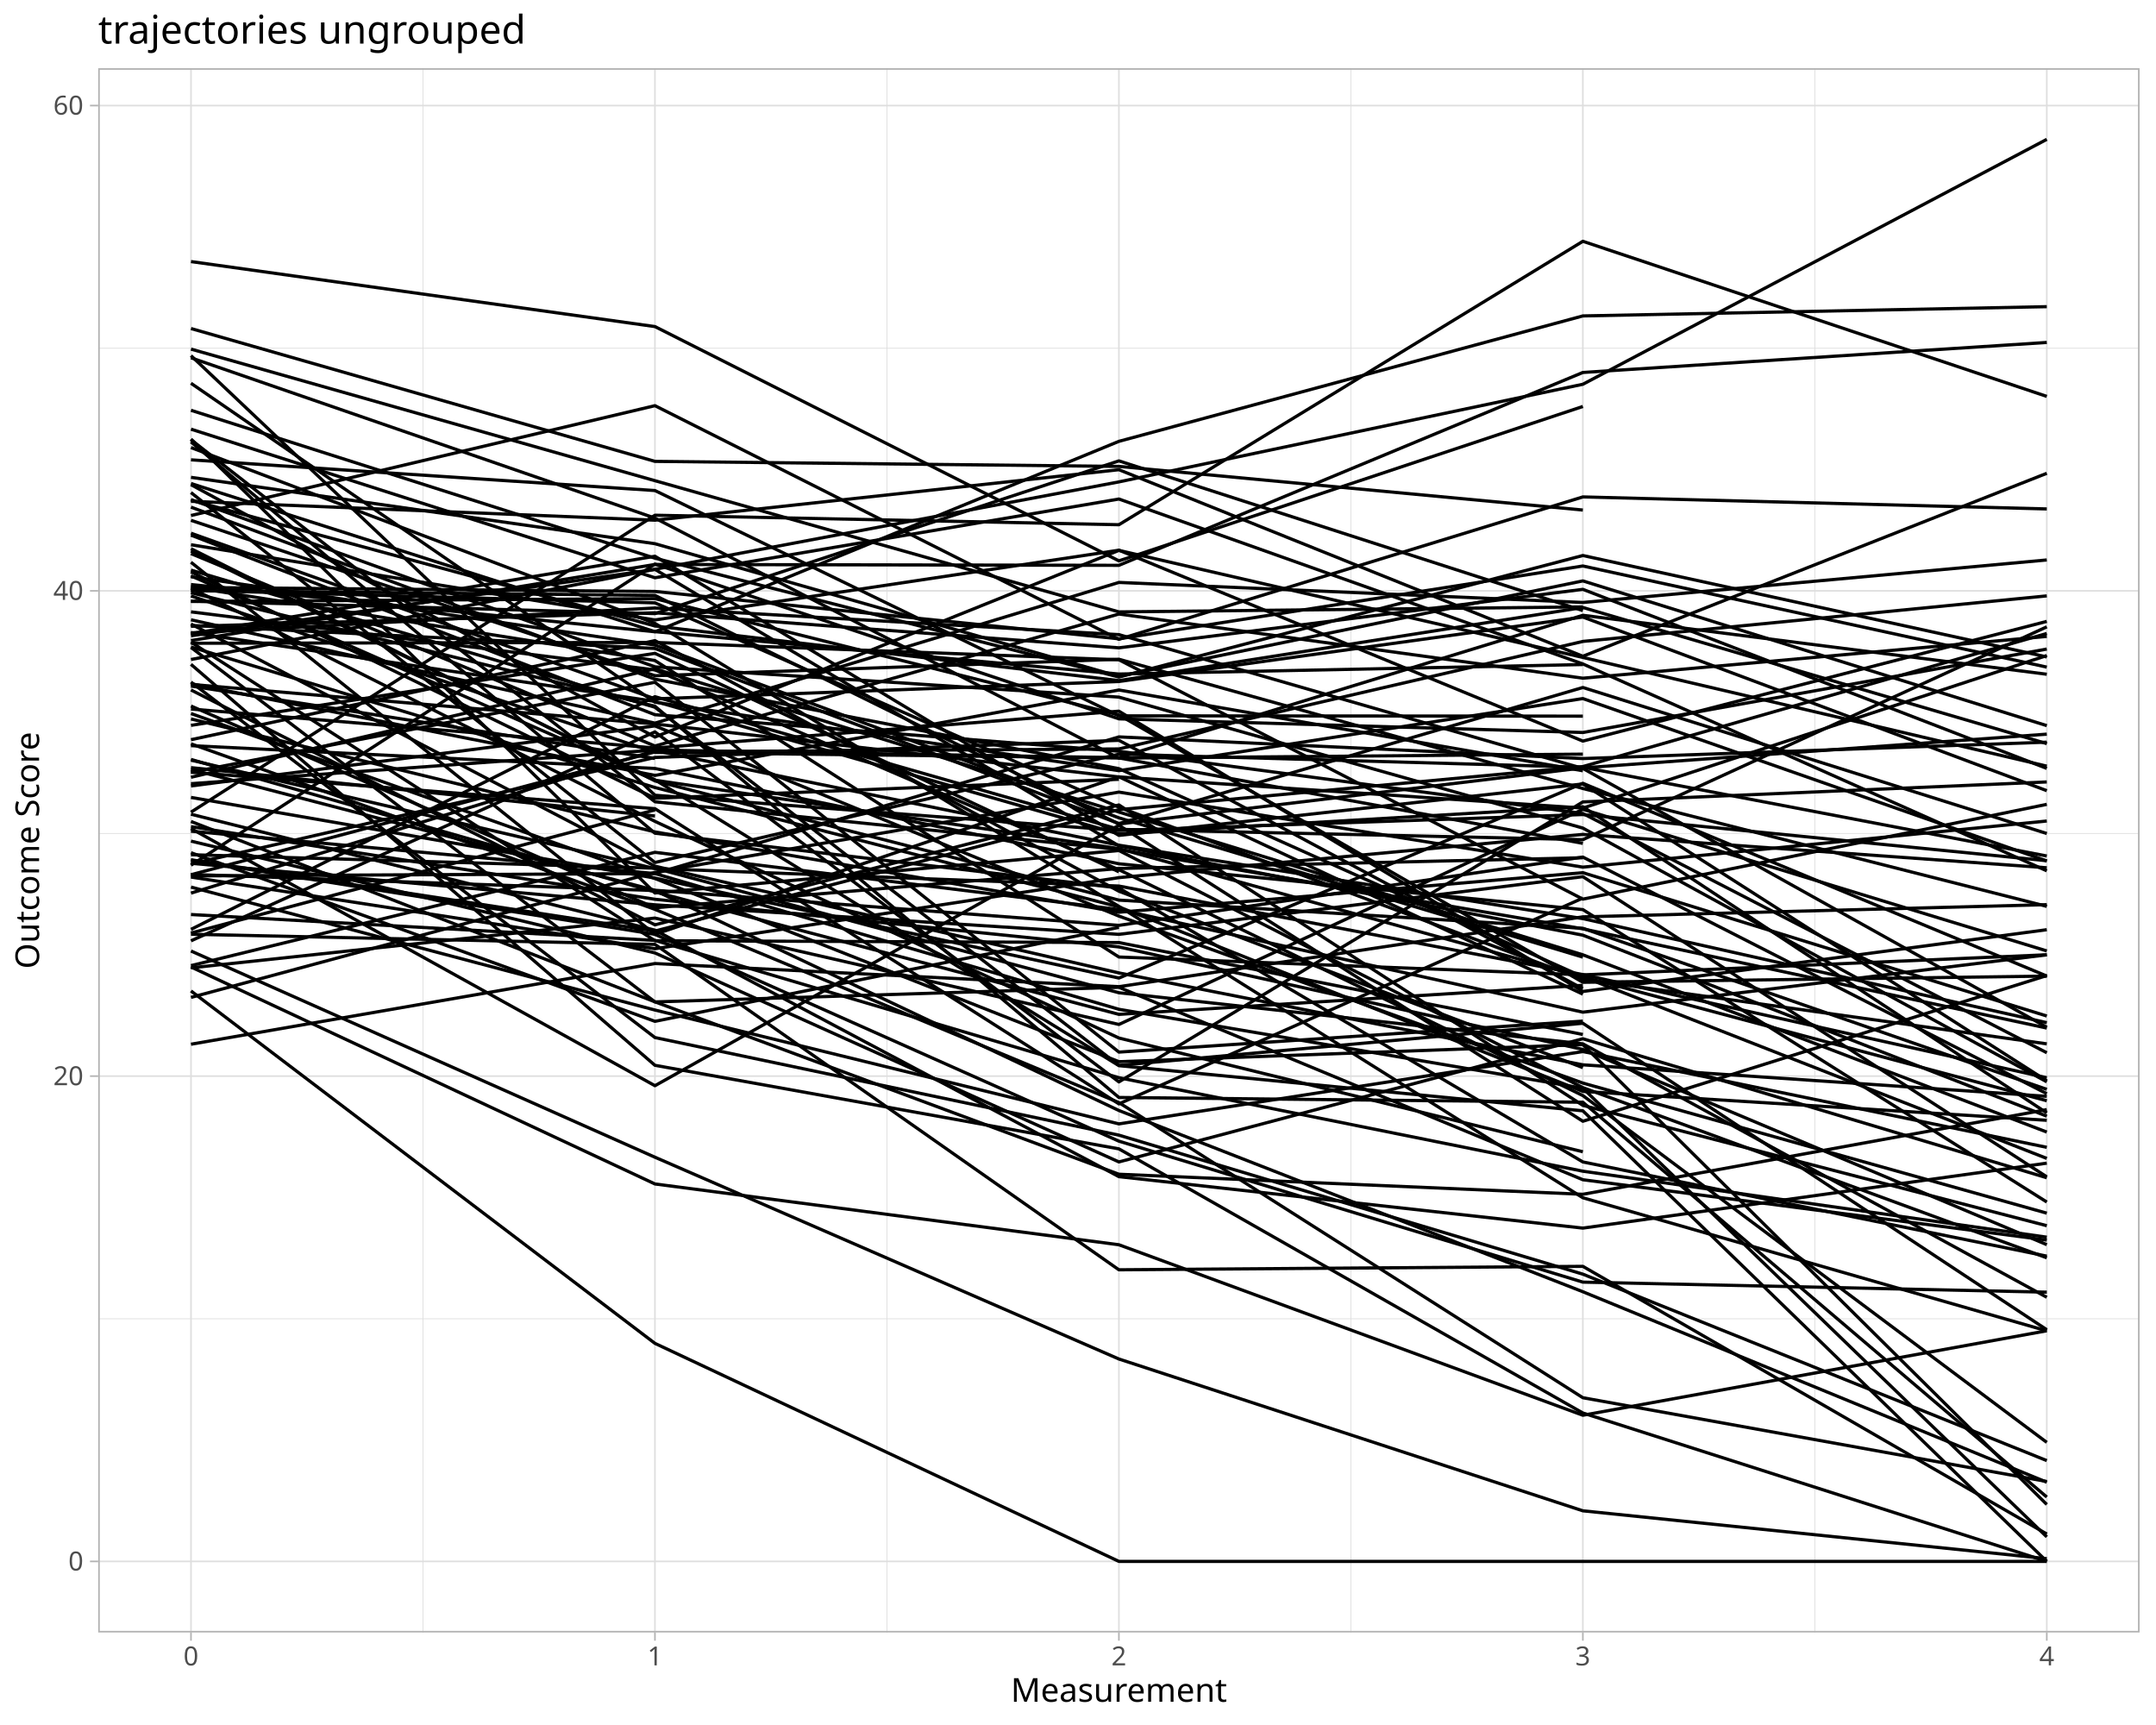
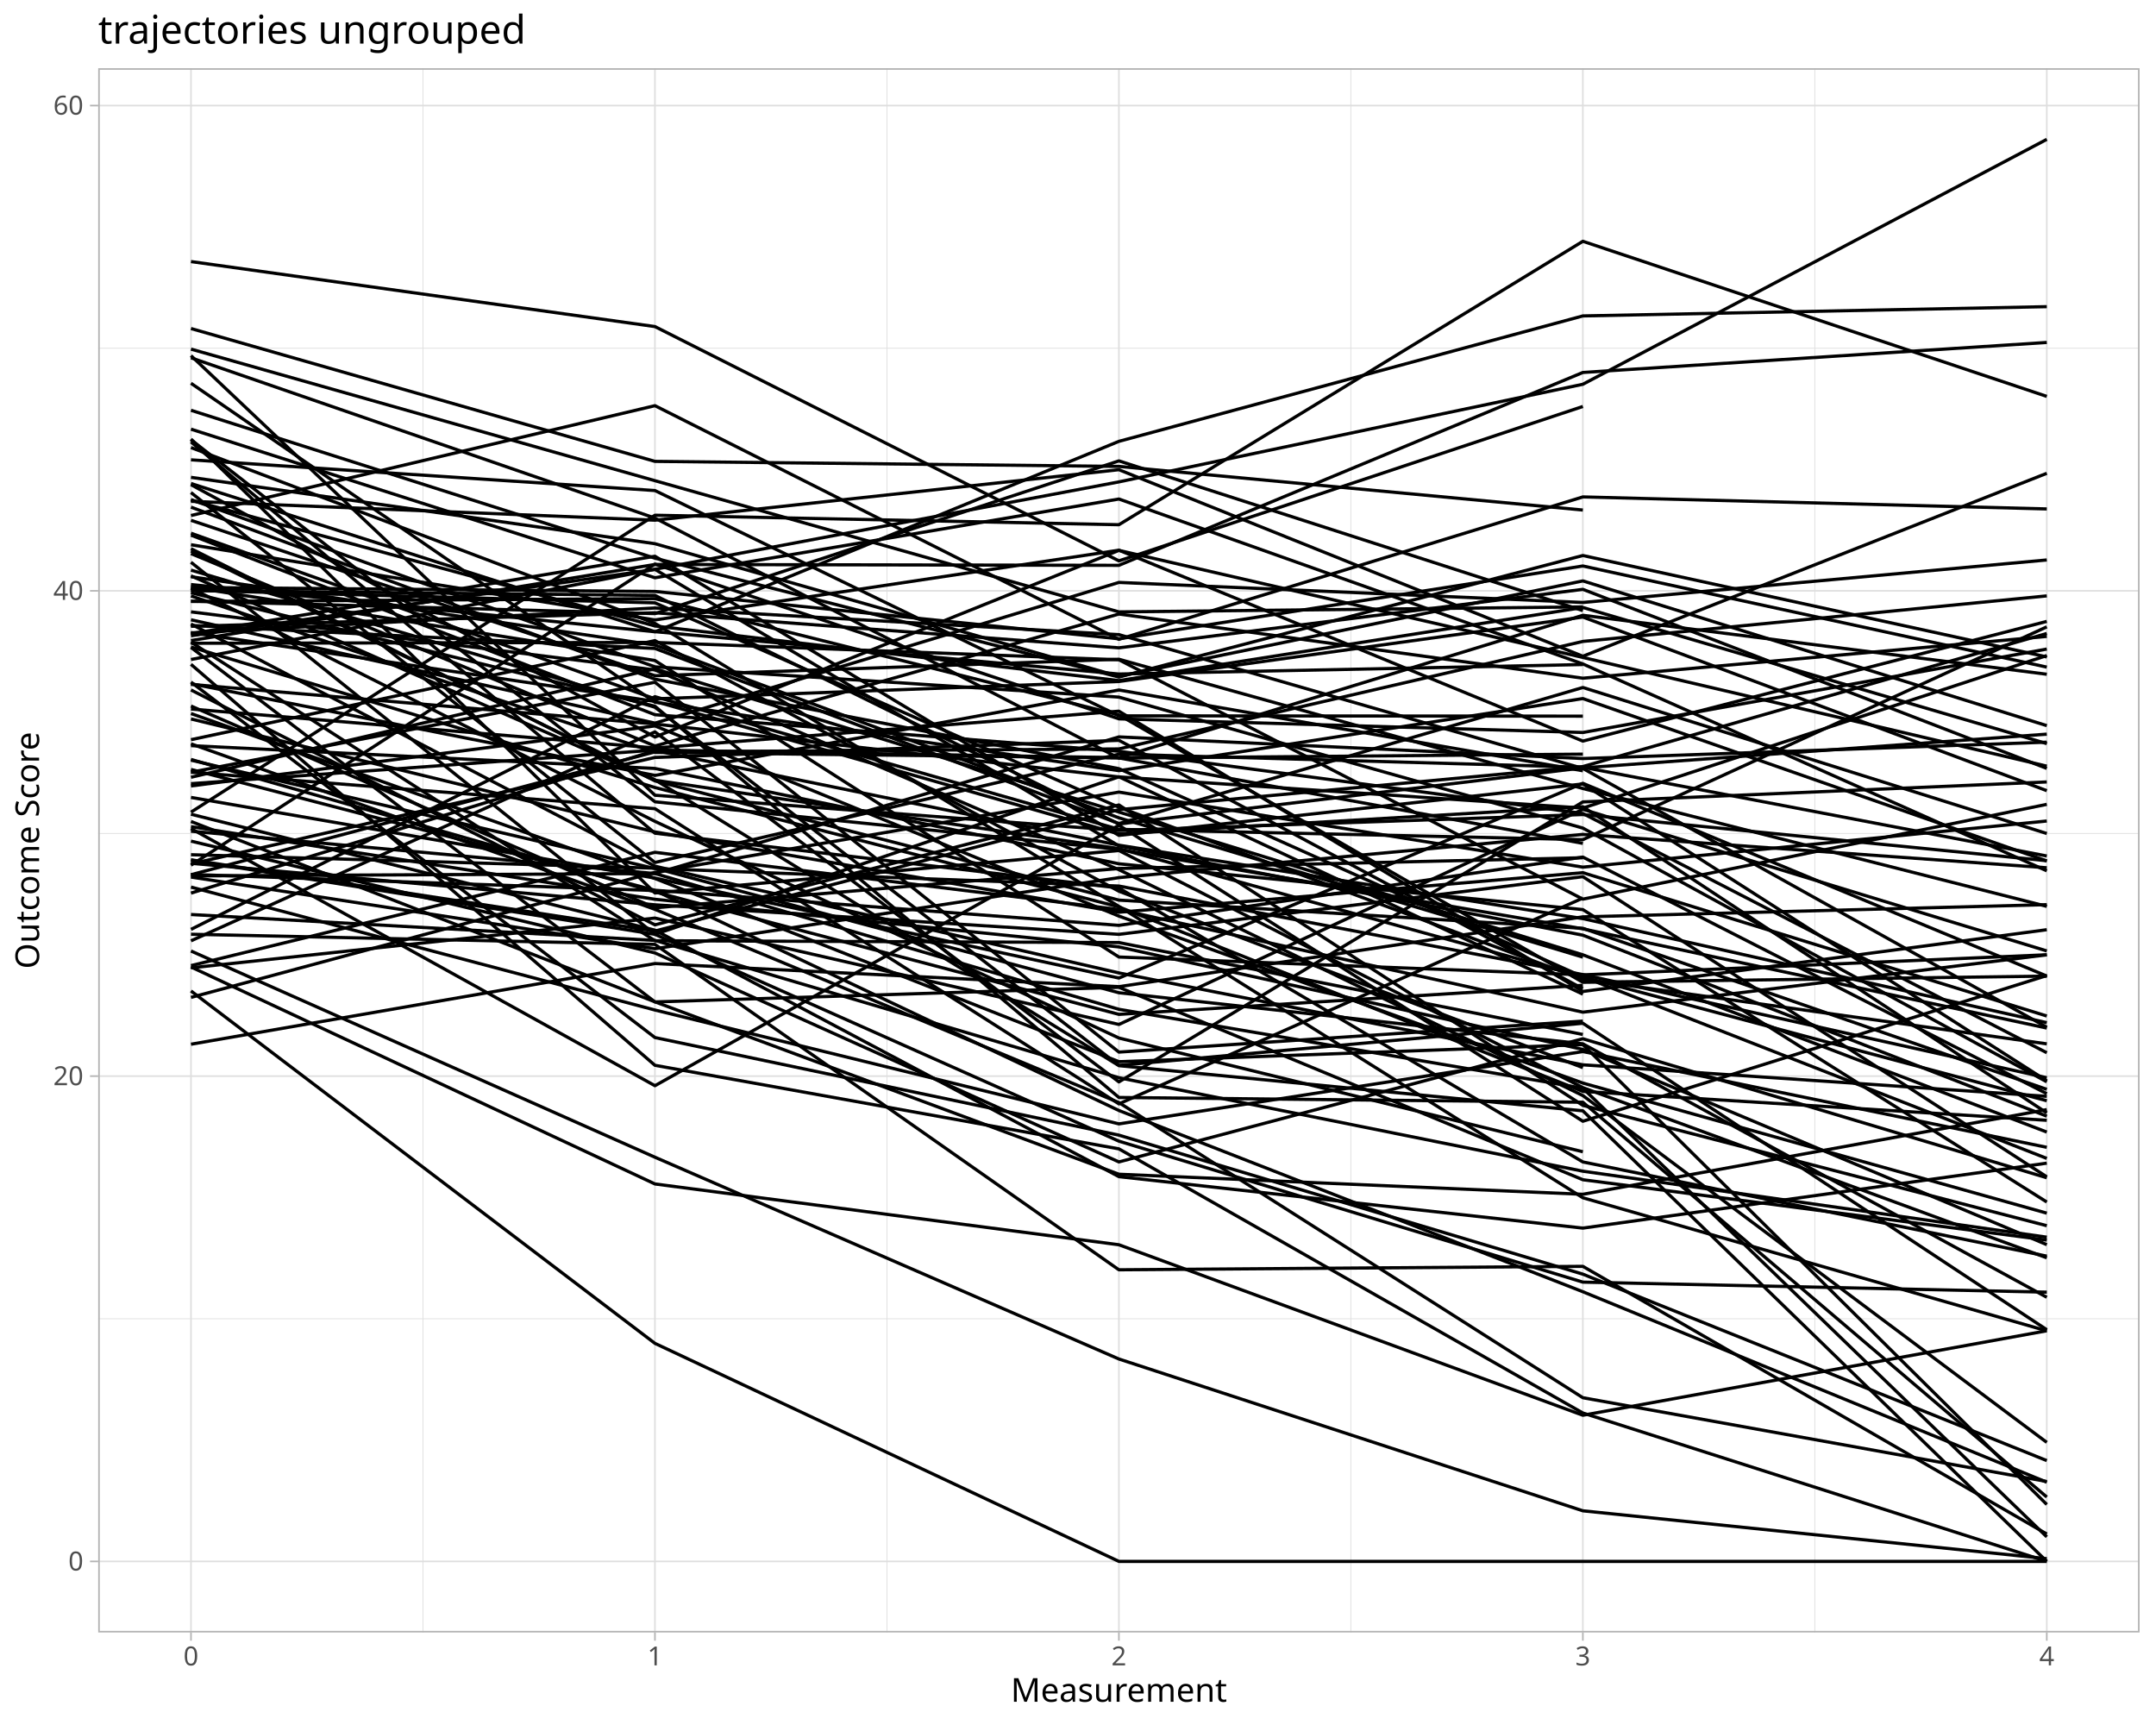
<svg xmlns="http://www.w3.org/2000/svg" class="svglite" data-engine-version="2.0" width="720.00pt" height="576.00pt" viewBox="0 0 720.00 576.00">
  <defs>
    <style type="text/css">
    .svglite line, .svglite polyline, .svglite polygon, .svglite path, .svglite rect, .svglite circle {
      fill: none;
      stroke: #000000;
      stroke-linecap: round;
      stroke-linejoin: round;
      stroke-miterlimit: 10.00;
    }
  </style>
  </defs>
  <rect width="100%" height="100%" style="stroke: none; fill: #FFFFFF;" />
  <defs>
    <clipPath id="cpMC4wMHw3MjAuMDB8MC4wMHw1NzYuMDA=">
      <rect x="0.00" y="0.00" width="720.00" height="576.00" />
    </clipPath>
  </defs>
  <g clip-path="url(#cpMC4wMHw3MjAuMDB8MC4wMHw1NzYuMDA=)">
    <rect x="0.00" y="0.00" width="720.00" height="576.00" style="stroke-width: 1.07; stroke: #FFFFFF; fill: #FFFFFF;" />
  </g>
  <defs>
    <clipPath id="cpMzIuNzl8NzE0LjUyfDIyLjc4fDU0NS4xMQ==">
      <rect x="32.79" y="22.78" width="681.73" height="522.33" />
    </clipPath>
  </defs>
  <g clip-path="url(#cpMzIuNzl8NzE0LjUyfDIyLjc4fDU0NS4xMQ==)">
    <rect x="32.79" y="22.78" width="681.73" height="522.33" style="stroke-width: 1.07; stroke: none; fill: #FFFFFF;" />
    <polyline points="32.79,440.35 714.52,440.35 " style="stroke-width: 0.27; stroke: #DEDEDE; stroke-linecap: butt;" />
    <polyline points="32.79,278.31 714.52,278.31 " style="stroke-width: 0.27; stroke: #DEDEDE; stroke-linecap: butt;" />
    <polyline points="32.79,116.27 714.52,116.27 " style="stroke-width: 0.27; stroke: #DEDEDE; stroke-linecap: butt;" />
    <polyline points="141.25,545.11 141.25,22.78 " style="stroke-width: 0.27; stroke: #DEDEDE; stroke-linecap: butt;" />
    <polyline points="296.19,545.11 296.19,22.78 " style="stroke-width: 0.27; stroke: #DEDEDE; stroke-linecap: butt;" />
    <polyline points="451.13,545.11 451.13,22.78 " style="stroke-width: 0.27; stroke: #DEDEDE; stroke-linecap: butt;" />
    <polyline points="606.06,545.11 606.06,22.78 " style="stroke-width: 0.27; stroke: #DEDEDE; stroke-linecap: butt;" />
    <polyline points="32.79,521.37 714.52,521.37 " style="stroke-width: 0.53; stroke: #DEDEDE; stroke-linecap: butt;" />
    <polyline points="32.79,359.33 714.52,359.33 " style="stroke-width: 0.53; stroke: #DEDEDE; stroke-linecap: butt;" />
    <polyline points="32.79,197.29 714.52,197.29 " style="stroke-width: 0.53; stroke: #DEDEDE; stroke-linecap: butt;" />
    <polyline points="32.79,35.25 714.52,35.25 " style="stroke-width: 0.53; stroke: #DEDEDE; stroke-linecap: butt;" />
    <polyline points="63.78,545.11 63.78,22.78 " style="stroke-width: 0.53; stroke: #DEDEDE; stroke-linecap: butt;" />
    <polyline points="218.72,545.11 218.72,22.78 " style="stroke-width: 0.53; stroke: #DEDEDE; stroke-linecap: butt;" />
    <polyline points="373.66,545.11 373.66,22.78 " style="stroke-width: 0.53; stroke: #DEDEDE; stroke-linecap: butt;" />
    <polyline points="528.60,545.11 528.60,22.78 " style="stroke-width: 0.53; stroke: #DEDEDE; stroke-linecap: butt;" />
    <polyline points="683.53,545.11 683.53,22.78 " style="stroke-width: 0.53; stroke: #DEDEDE; stroke-linecap: butt;" />
    <polyline points="63.78,228.30 218.72,258.92 373.66,230.40 528.60,257.37 " style="stroke-width: 1.07; stroke-linecap: butt;" />
    <polyline points="63.78,277.55 218.72,291.69 373.66,246.06 528.60,253.29 683.53,247.82 " style="stroke-width: 1.07; stroke-linecap: butt;" />
    <polyline points="63.78,119.47 218.72,173.00 373.66,253.14 528.60,251.82 " style="stroke-width: 1.07; stroke-linecap: butt;" />
    <polyline points="63.78,209.13 218.72,204.61 373.66,216.32 528.60,196.79 683.53,256.58 " style="stroke-width: 1.07; stroke-linecap: butt;" />
    <polyline points="63.78,287.21 218.72,311.99 373.66,259.39 528.60,331.97 " style="stroke-width: 1.07; stroke-linecap: butt;" />
    <polyline points="63.78,192.29 218.72,260.52 373.66,283.37 528.60,326.15 683.53,386.81 " style="stroke-width: 1.07; stroke-linecap: butt;" />
    <polyline points="63.78,227.75 218.72,346.45 373.66,379.04 528.60,425.46 683.53,487.71 " style="stroke-width: 1.07; stroke-linecap: butt;" />
    <polyline points="63.78,238.26 218.72,293.35 373.66,354.51 528.60,348.80 683.53,502.37 " style="stroke-width: 1.07; stroke-linecap: butt;" />
    <polyline points="63.78,197.12 218.72,201.30 373.66,269.56 528.60,326.97 683.53,348.56 " style="stroke-width: 1.07; stroke-linecap: butt;" />
    <polyline points="63.78,288.27 218.72,302.13 373.66,311.99 528.60,292.73 683.53,392.96 " style="stroke-width: 1.07; stroke-linecap: butt;" />
    <polyline points="63.78,248.98 218.72,256.60 373.66,288.43 528.60,303.73 683.53,401.37 " style="stroke-width: 1.07; stroke-linecap: butt;" />
    <polyline points="63.78,253.83 218.72,290.02 373.66,295.86 528.60,325.43 683.53,359.87 " style="stroke-width: 1.07; stroke-linecap: butt;" />
    <polyline points="63.78,214.42 218.72,314.12 373.66,314.73 528.60,345.43 " style="stroke-width: 1.07; stroke-linecap: butt;" />
    <polyline points="63.78,212.30 218.72,190.13 373.66,282.45 528.60,312.27 683.53,372.71 " style="stroke-width: 1.07; stroke-linecap: butt;" />
    <polyline points="63.78,235.75 218.72,303.12 373.66,290.00 528.60,286.41 " style="stroke-width: 1.07; stroke-linecap: butt;" />
    <polyline points="63.78,259.54 218.72,223.31 373.66,271.15 528.60,318.83 683.53,378.01 " style="stroke-width: 1.07; stroke-linecap: butt;" />
    <polyline points="63.78,221.83 218.72,355.72 373.66,383.62 528.60,471.82 683.53,521.37 " style="stroke-width: 1.07; stroke-linecap: butt;" />
    <polyline points="63.78,274.30 218.72,334.53 373.66,392.09 528.60,398.79 683.53,370.51 " style="stroke-width: 1.07; stroke-linecap: butt;" />
    <polyline points="63.78,330.89 218.72,448.57 373.66,521.37 528.60,521.37 683.53,521.37 " style="stroke-width: 1.07; stroke-linecap: butt;" />
    <polyline points="63.78,167.40 218.72,173.70 373.66,156.84 528.60,219.13 683.53,158.04 " style="stroke-width: 1.07; stroke-linecap: butt;" />
    <polyline points="63.78,253.59 218.72,297.82 373.66,338.71 528.60,329.01 " style="stroke-width: 1.07; stroke-linecap: butt;" />
    <polyline points="63.78,190.37 218.72,236.16 373.66,355.74 528.60,341.68 683.53,444.01 " style="stroke-width: 1.07; stroke-linecap: butt;" />
    <polyline points="63.78,147.56 218.72,278.22 373.66,296.52 528.60,387.99 683.53,419.44 " style="stroke-width: 1.07; stroke-linecap: butt;" />
    <polyline points="63.78,164.47 218.72,288.00 373.66,251.82 528.60,256.19 683.53,285.83 " style="stroke-width: 1.07; stroke-linecap: butt;" />
    <polyline points="63.78,169.34 218.72,226.79 373.66,256.67 528.60,326.18 683.53,367.55 " style="stroke-width: 1.07; stroke-linecap: butt;" />
    <polyline points="63.78,187.74 218.72,312.00 373.66,381.05 528.60,428.12 683.53,431.47 " style="stroke-width: 1.07; stroke-linecap: butt;" />
    <polyline points="63.78,287.10 218.72,310.89 373.66,270.35 528.60,255.96 683.53,211.52 " style="stroke-width: 1.07; stroke-linecap: butt;" />
    <polyline points="63.78,311.96 218.72,315.34 373.66,424.00 528.60,422.85 683.53,512.23 " style="stroke-width: 1.07; stroke-linecap: butt;" />
    <polyline points="63.78,291.99 218.72,297.37 373.66,370.81 528.60,431.33 683.53,494.93 " style="stroke-width: 1.07; stroke-linecap: butt;" />
    <polyline points="63.78,310.33 218.72,232.63 373.66,276.92 528.60,280.37 683.53,209.31 " style="stroke-width: 1.07; stroke-linecap: butt;" />
    <polyline points="63.78,271.19 218.72,172.04 373.66,175.21 528.60,80.57 683.53,132.36 " style="stroke-width: 1.07; stroke-linecap: butt;" />
    <polyline points="63.78,208.38 218.72,289.23 373.66,324.87 528.60,355.56 683.53,366.08 " style="stroke-width: 1.07; stroke-linecap: butt;" />
    <polyline points="63.78,208.83 218.72,216.53 373.66,275.00 528.60,229.56 683.53,278.32 " style="stroke-width: 1.07; stroke-linecap: butt;" />
    <polyline points="63.78,288.48 218.72,252.92 373.66,247.21 528.60,330.15 " style="stroke-width: 1.07; stroke-linecap: butt;" />
    <polyline points="63.78,181.90 218.72,207.01 373.66,183.72 528.60,247.46 683.53,207.49 " style="stroke-width: 1.07; stroke-linecap: butt;" />
    <polyline points="63.78,178.69 218.72,238.65 373.66,250.85 528.60,271.64 683.53,351.52 " style="stroke-width: 1.07; stroke-linecap: butt;" />
    <polyline points="63.78,184.86 218.72,249.10 373.66,205.03 528.60,226.46 683.53,212.50 " style="stroke-width: 1.07; stroke-linecap: butt;" />
    <polyline points="63.78,196.38 218.72,274.26 373.66,346.61 528.60,384.59 " style="stroke-width: 1.07; stroke-linecap: butt;" />
    <polyline points="63.78,127.98 218.72,234.48 373.66,257.34 528.60,233.26 683.53,287.48 " style="stroke-width: 1.07; stroke-linecap: butt;" />
    <polyline points="63.78,228.53 218.72,241.75 373.66,259.43 528.60,269.83 683.53,218.89 " style="stroke-width: 1.07; stroke-linecap: butt;" />
    <polyline points="63.78,348.68 218.72,321.74 373.66,329.46 528.60,306.15 683.53,302.07 " style="stroke-width: 1.07; stroke-linecap: butt;" />
    <polyline points="63.78,257.87 218.72,270.03 373.66,368.60 528.60,299.88 " style="stroke-width: 1.07; stroke-linecap: butt;" />
    <polyline points="63.78,288.90 218.72,188.36 373.66,240.03 528.60,244.59 683.53,216.73 " style="stroke-width: 1.07; stroke-linecap: butt;" />
    <polyline points="63.78,220.22 218.72,190.09 373.66,160.91 528.60,128.31 683.53,46.53 " style="stroke-width: 1.07; stroke-linecap: butt;" />
    <polyline points="63.78,292.08 218.72,251.06 373.66,250.08 528.60,214.18 683.53,198.97 " style="stroke-width: 1.07; stroke-linecap: butt;" />
    <polyline points="63.78,230.39 218.72,308.81 373.66,268.78 528.60,369.10 683.53,409.28 " style="stroke-width: 1.07; stroke-linecap: butt;" />
    <polyline points="63.78,199.00 218.72,251.24 373.66,253.08 528.60,281.61 " style="stroke-width: 1.07; stroke-linecap: butt;" />
    <polyline points="63.78,146.61 218.72,298.17 373.66,284.00 528.60,363.17 683.53,420.00 " style="stroke-width: 1.07; stroke-linecap: butt;" />
    <polyline points="63.78,211.25 218.72,234.20 373.66,278.46 528.60,269.38 683.53,371.62 " style="stroke-width: 1.07; stroke-linecap: butt;" />
    <polyline points="63.78,149.45 218.72,208.15 373.66,302.66 528.60,399.95 683.53,444.39 " style="stroke-width: 1.07; stroke-linecap: butt;" />
    <polyline points="63.78,248.38 218.72,303.64 373.66,368.17 528.60,466.72 683.53,494.70 " style="stroke-width: 1.07; stroke-linecap: butt;" />
    <polyline points="63.78,257.86 218.72,227.81 373.66,351.31 528.60,340.95 " style="stroke-width: 1.07; stroke-linecap: butt;" />
    <polyline points="63.78,276.02 218.72,300.28 373.66,316.19 528.60,350.42 683.53,415.61 " style="stroke-width: 1.07; stroke-linecap: butt;" />
    <polyline points="63.78,200.84 218.72,199.89 373.66,238.72 528.60,328.00 683.53,325.93 " style="stroke-width: 1.07; stroke-linecap: butt;" />
    <polyline points="63.78,192.58 218.72,215.40 373.66,273.09 528.60,319.60 " style="stroke-width: 1.07; stroke-linecap: butt;" />
    <polyline points="63.78,213.89 218.72,188.48 373.66,188.77 528.60,124.37 683.53,114.35 " style="stroke-width: 1.07; stroke-linecap: butt;" />
-     <polyline points="63.78,311.54 218.72,270.44 " style="stroke-width: 1.07; stroke-linecap: butt;" />
    <polyline points="63.78,285.40 218.72,289.90 373.66,331.49 528.60,348.55 683.53,433.18 " style="stroke-width: 1.07; stroke-linecap: butt;" />
    <polyline points="63.78,195.19 218.72,210.96 373.66,147.37 528.60,105.49 683.53,102.40 " style="stroke-width: 1.07; stroke-linecap: butt;" />
    <polyline points="63.78,211.32 218.72,203.02 373.66,211.91 528.60,256.59 683.53,343.00 " style="stroke-width: 1.07; stroke-linecap: butt;" />
    <polyline points="63.78,172.14 218.72,135.46 373.66,213.47 528.60,165.93 683.53,169.94 " style="stroke-width: 1.07; stroke-linecap: butt;" />
    <polyline points="63.78,280.86 218.72,318.20 373.66,387.98 528.60,346.85 683.53,393.27 " style="stroke-width: 1.07; stroke-linecap: butt;" />
    <polyline points="63.78,159.39 218.72,181.55 373.66,225.84 528.60,193.97 683.53,242.30 " style="stroke-width: 1.07; stroke-linecap: butt;" />
    <polyline points="63.78,161.45 218.72,210.92 373.66,225.07 528.60,221.90 " style="stroke-width: 1.07; stroke-linecap: butt;" />
    <polyline points="63.78,116.57 218.72,160.51 373.66,204.32 528.60,202.65 " style="stroke-width: 1.07; stroke-linecap: butt;" />
    <polyline points="63.78,109.70 218.72,154.06 373.66,155.74 528.60,170.31 " style="stroke-width: 1.07; stroke-linecap: butt;" />
    <polyline points="63.78,153.55 218.72,163.80 373.66,239.03 528.60,239.13 " style="stroke-width: 1.07; stroke-linecap: butt;" />
    <polyline points="63.78,196.03 218.72,220.56 373.66,319.56 528.60,325.52 683.53,318.81 " style="stroke-width: 1.07; stroke-linecap: butt;" />
    <polyline points="63.78,178.05 218.72,233.35 373.66,227.56 528.60,206.04 683.53,264.02 " style="stroke-width: 1.07; stroke-linecap: butt;" />
    <polyline points="63.78,292.48 218.72,291.69 373.66,337.02 528.60,363.38 683.53,513.18 " style="stroke-width: 1.07; stroke-linecap: butt;" />
    <polyline points="63.78,262.44 218.72,242.39 373.66,305.90 528.60,361.65 683.53,405.09 " style="stroke-width: 1.07; stroke-linecap: butt;" />
    <polyline points="63.78,214.79 218.72,214.52 373.66,220.31 528.60,300.23 683.53,268.58 " style="stroke-width: 1.07; stroke-linecap: butt;" />
    <polyline points="63.78,161.84 218.72,246.11 373.66,183.78 528.60,219.53 683.53,255.83 " style="stroke-width: 1.07; stroke-linecap: butt;" />
    <polyline points="63.78,204.31 218.72,223.70 373.66,290.41 528.60,365.83 683.53,481.63 " style="stroke-width: 1.07; stroke-linecap: butt;" />
    <polyline points="63.78,256.93 218.72,297.27 373.66,308.99 528.60,286.19 683.53,365.20 " style="stroke-width: 1.07; stroke-linecap: butt;" />
-     <polyline points="63.78,229.09 218.72,253.26 " style="stroke-width: 1.07; stroke-linecap: butt;" />
-     <polyline points="63.78,256.32 218.72,272.47 " style="stroke-width: 1.07; stroke-linecap: butt;" />
    <polyline points="63.78,298.22 218.72,250.64 373.66,282.22 528.60,306.74 683.53,341.48 " style="stroke-width: 1.07; stroke-linecap: butt;" />
    <polyline points="63.78,296.21 218.72,337.26 373.66,375.28 528.60,351.13 683.53,383.11 " style="stroke-width: 1.07; stroke-linecap: butt;" />
    <polyline points="63.78,323.17 218.72,306.56 373.66,342.08 528.60,270.25 683.53,317.53 " style="stroke-width: 1.07; stroke-linecap: butt;" />
    <polyline points="63.78,276.66 218.72,362.53 373.66,275.56 528.60,374.40 683.53,325.75 " style="stroke-width: 1.07; stroke-linecap: butt;" />
    <polyline points="63.78,240.07 218.72,277.79 373.66,304.61 528.60,291.40 683.53,339.26 " style="stroke-width: 1.07; stroke-linecap: butt;" />
    <polyline points="63.78,317.55 218.72,386.41 373.66,453.79 528.60,504.48 683.53,520.46 " style="stroke-width: 1.07; stroke-linecap: butt;" />
    <polyline points="63.78,322.89 218.72,395.34 373.66,415.64 528.60,472.57 683.53,444.36 " style="stroke-width: 1.07; stroke-linecap: butt;" />
    <polyline points="63.78,206.96 218.72,241.46 373.66,194.48 528.60,201.17 683.53,186.98 " style="stroke-width: 1.07; stroke-linecap: butt;" />
    <polyline points="63.78,196.15 218.72,197.49 373.66,213.31 528.60,188.99 683.53,222.76 " style="stroke-width: 1.07; stroke-linecap: butt;" />
    <polyline points="63.78,236.75 218.72,249.77 373.66,237.47 528.60,331.06 683.53,310.44 " style="stroke-width: 1.07; stroke-linecap: butt;" />
    <polyline points="63.78,146.82 218.72,267.73 373.66,283.63 528.60,310.15 683.53,343.28 " style="stroke-width: 1.07; stroke-linecap: butt;" />
    <polyline points="63.78,322.43 218.72,284.60 373.66,303.71 528.60,337.98 683.53,318.83 " style="stroke-width: 1.07; stroke-linecap: butt;" />
-     <polyline points="63.78,190.97 218.72,266.54 373.66,260.22 " style="stroke-width: 1.07; stroke-linecap: butt;" />
    <polyline points="63.78,211.60 218.72,185.74 373.66,278.95 528.60,261.77 683.53,360.91 " style="stroke-width: 1.07; stroke-linecap: butt;" />
    <polyline points="63.78,173.74 218.72,225.63 373.66,220.13 528.60,263.29 683.53,302.65 " style="stroke-width: 1.07; stroke-linecap: butt;" />
    <polyline points="63.78,143.30 218.72,192.92 373.66,166.63 528.60,221.70 683.53,290.78 " style="stroke-width: 1.07; stroke-linecap: butt;" />
    <polyline points="63.78,314.15 218.72,244.38 373.66,361.26 528.60,267.77 683.53,261.10 " style="stroke-width: 1.07; stroke-linecap: butt;" />
    <polyline points="63.78,261.68 218.72,250.46 373.66,253.00 528.60,205.45 683.53,225.14 " style="stroke-width: 1.07; stroke-linecap: butt;" />
    <polyline points="63.78,292.86 218.72,316.79 373.66,293.05 528.60,278.62 683.53,289.76 " style="stroke-width: 1.07; stroke-linecap: butt;" />
    <polyline points="63.78,197.92 218.72,235.82 373.66,366.46 528.60,368.05 683.53,499.88 " style="stroke-width: 1.07; stroke-linecap: butt;" />
    <polyline points="63.78,183.98 218.72,260.39 373.66,355.84 528.60,370.92 683.53,521.37 " style="stroke-width: 1.07; stroke-linecap: butt;" />
    <polyline points="63.78,183.21 218.72,260.74 373.66,300.56 528.60,309.98 683.53,363.75 " style="stroke-width: 1.07; stroke-linecap: butt;" />
    <polyline points="63.78,271.88 218.72,310.60 373.66,392.90 528.60,410.08 683.53,388.39 " style="stroke-width: 1.07; stroke-linecap: butt;" />
-     <polyline points="63.78,284.74 218.72,341.04 373.66,309.65 " style="stroke-width: 1.07; stroke-linecap: butt;" />
    <polyline points="63.78,166.82 218.72,222.67 373.66,232.78 528.60,276.51 683.53,361.24 " style="stroke-width: 1.07; stroke-linecap: butt;" />
    <polyline points="63.78,216.18 218.72,334.55 373.66,329.67 528.60,393.93 683.53,414.08 " style="stroke-width: 1.07; stroke-linecap: butt;" />
    <polyline points="63.78,137.00 218.72,186.38 373.66,226.08 528.60,185.49 683.53,219.36 " style="stroke-width: 1.07; stroke-linecap: butt;" />
    <polyline points="63.78,216.04 218.72,262.96 373.66,302.83 528.60,364.44 683.53,374.08 " style="stroke-width: 1.07; stroke-linecap: butt;" />
    <polyline points="63.78,167.02 218.72,209.02 373.66,227.26 528.60,202.85 683.53,248.30 " style="stroke-width: 1.07; stroke-linecap: butt;" />
    <polyline points="63.78,118.75 218.72,265.54 373.66,277.31 528.60,271.99 683.53,287.41 " style="stroke-width: 1.07; stroke-linecap: butt;" />
    <polyline points="63.78,246.99 218.72,213.91 373.66,297.59 528.60,356.50 " style="stroke-width: 1.07; stroke-linecap: butt;" />
    <polyline points="63.78,305.37 218.72,314.02 373.66,359.86 528.60,391.08 683.53,413.11 " style="stroke-width: 1.07; stroke-linecap: butt;" />
    <polyline points="63.78,200.74 218.72,204.89 373.66,153.89 528.60,203.89 " style="stroke-width: 1.07; stroke-linecap: butt;" />
-     <polyline points="63.78,242.20 218.72,218.16 373.66,291.12 " style="stroke-width: 1.07; stroke-linecap: butt;" />
    <polyline points="63.78,197.19 218.72,198.81 373.66,275.15 528.60,256.40 683.53,245.14 " style="stroke-width: 1.07; stroke-linecap: butt;" />
    <polyline points="63.78,266.27 218.72,293.20 373.66,326.59 528.60,261.55 683.53,325.92 " style="stroke-width: 1.07; stroke-linecap: butt;" />
    <polyline points="63.78,87.34 218.72,109.05 373.66,187.28 528.60,135.72 " style="stroke-width: 1.07; stroke-linecap: butt;" />
    <polyline points="63.78,333.05 218.72,291.28 373.66,264.49 528.60,289.55 683.53,274.14 " style="stroke-width: 1.07; stroke-linecap: butt;" />
    <rect x="32.79" y="22.78" width="681.73" height="522.33" style="stroke-width: 1.07; stroke: #B3B3B3;" />
  </g>
  <g clip-path="url(#cpMC4wMHw3MjAuMDB8MC4wMHw1NzYuMDA=)">
    <text x="27.86" y="524.40" text-anchor="end" style="font-size: 8.80px; fill: #4D4D4D; font-family: sans;" textLength="4.89px" lengthAdjust="spacingAndGlyphs">0</text>
    <text x="27.86" y="362.36" text-anchor="end" style="font-size: 8.80px; fill: #4D4D4D; font-family: sans;" textLength="9.79px" lengthAdjust="spacingAndGlyphs">20</text>
    <text x="27.86" y="200.32" text-anchor="end" style="font-size: 8.80px; fill: #4D4D4D; font-family: sans;" textLength="9.79px" lengthAdjust="spacingAndGlyphs">40</text>
    <text x="27.86" y="38.27" text-anchor="end" style="font-size: 8.80px; fill: #4D4D4D; font-family: sans;" textLength="9.79px" lengthAdjust="spacingAndGlyphs">60</text>
    <polyline points="30.05,521.37 32.79,521.37 " style="stroke-width: 0.53; stroke: #B3B3B3; stroke-linecap: butt;" />
    <polyline points="30.05,359.33 32.79,359.33 " style="stroke-width: 0.53; stroke: #B3B3B3; stroke-linecap: butt;" />
    <polyline points="30.05,197.29 32.79,197.29 " style="stroke-width: 0.53; stroke: #B3B3B3; stroke-linecap: butt;" />
    <polyline points="30.05,35.25 32.79,35.25 " style="stroke-width: 0.53; stroke: #B3B3B3; stroke-linecap: butt;" />
    <polyline points="63.78,547.85 63.78,545.11 " style="stroke-width: 0.53; stroke: #B3B3B3; stroke-linecap: butt;" />
    <polyline points="218.72,547.85 218.72,545.11 " style="stroke-width: 0.53; stroke: #B3B3B3; stroke-linecap: butt;" />
    <polyline points="373.66,547.85 373.66,545.11 " style="stroke-width: 0.53; stroke: #B3B3B3; stroke-linecap: butt;" />
    <polyline points="528.60,547.85 528.60,545.11 " style="stroke-width: 0.53; stroke: #B3B3B3; stroke-linecap: butt;" />
    <polyline points="683.53,547.85 683.53,545.11 " style="stroke-width: 0.53; stroke: #B3B3B3; stroke-linecap: butt;" />
    <text x="63.78" y="556.10" text-anchor="middle" style="font-size: 8.80px; fill: #4D4D4D; font-family: sans;" textLength="4.89px" lengthAdjust="spacingAndGlyphs">0</text>
    <text x="218.72" y="556.10" text-anchor="middle" style="font-size: 8.80px; fill: #4D4D4D; font-family: sans;" textLength="4.89px" lengthAdjust="spacingAndGlyphs">1</text>
    <text x="373.66" y="556.10" text-anchor="middle" style="font-size: 8.80px; fill: #4D4D4D; font-family: sans;" textLength="4.89px" lengthAdjust="spacingAndGlyphs">2</text>
    <text x="528.60" y="556.10" text-anchor="middle" style="font-size: 8.80px; fill: #4D4D4D; font-family: sans;" textLength="4.89px" lengthAdjust="spacingAndGlyphs">3</text>
    <text x="683.53" y="556.10" text-anchor="middle" style="font-size: 8.80px; fill: #4D4D4D; font-family: sans;" textLength="4.89px" lengthAdjust="spacingAndGlyphs">4</text>
    <text x="373.66" y="568.24" text-anchor="middle" style="font-size: 11.00px; font-family: sans;" textLength="67.27px" lengthAdjust="spacingAndGlyphs">Measurement</text>
    <text transform="translate(13.05,283.95) rotate(-90)" text-anchor="middle" style="font-size: 11.00px; font-family: sans;" textLength="76.44px" lengthAdjust="spacingAndGlyphs">Outcome Score</text>
    <text x="32.79" y="14.56" style="font-size: 13.20px; font-family: sans;" textLength="131.36px" lengthAdjust="spacingAndGlyphs">trajectories ungrouped</text>
  </g>
</svg>
